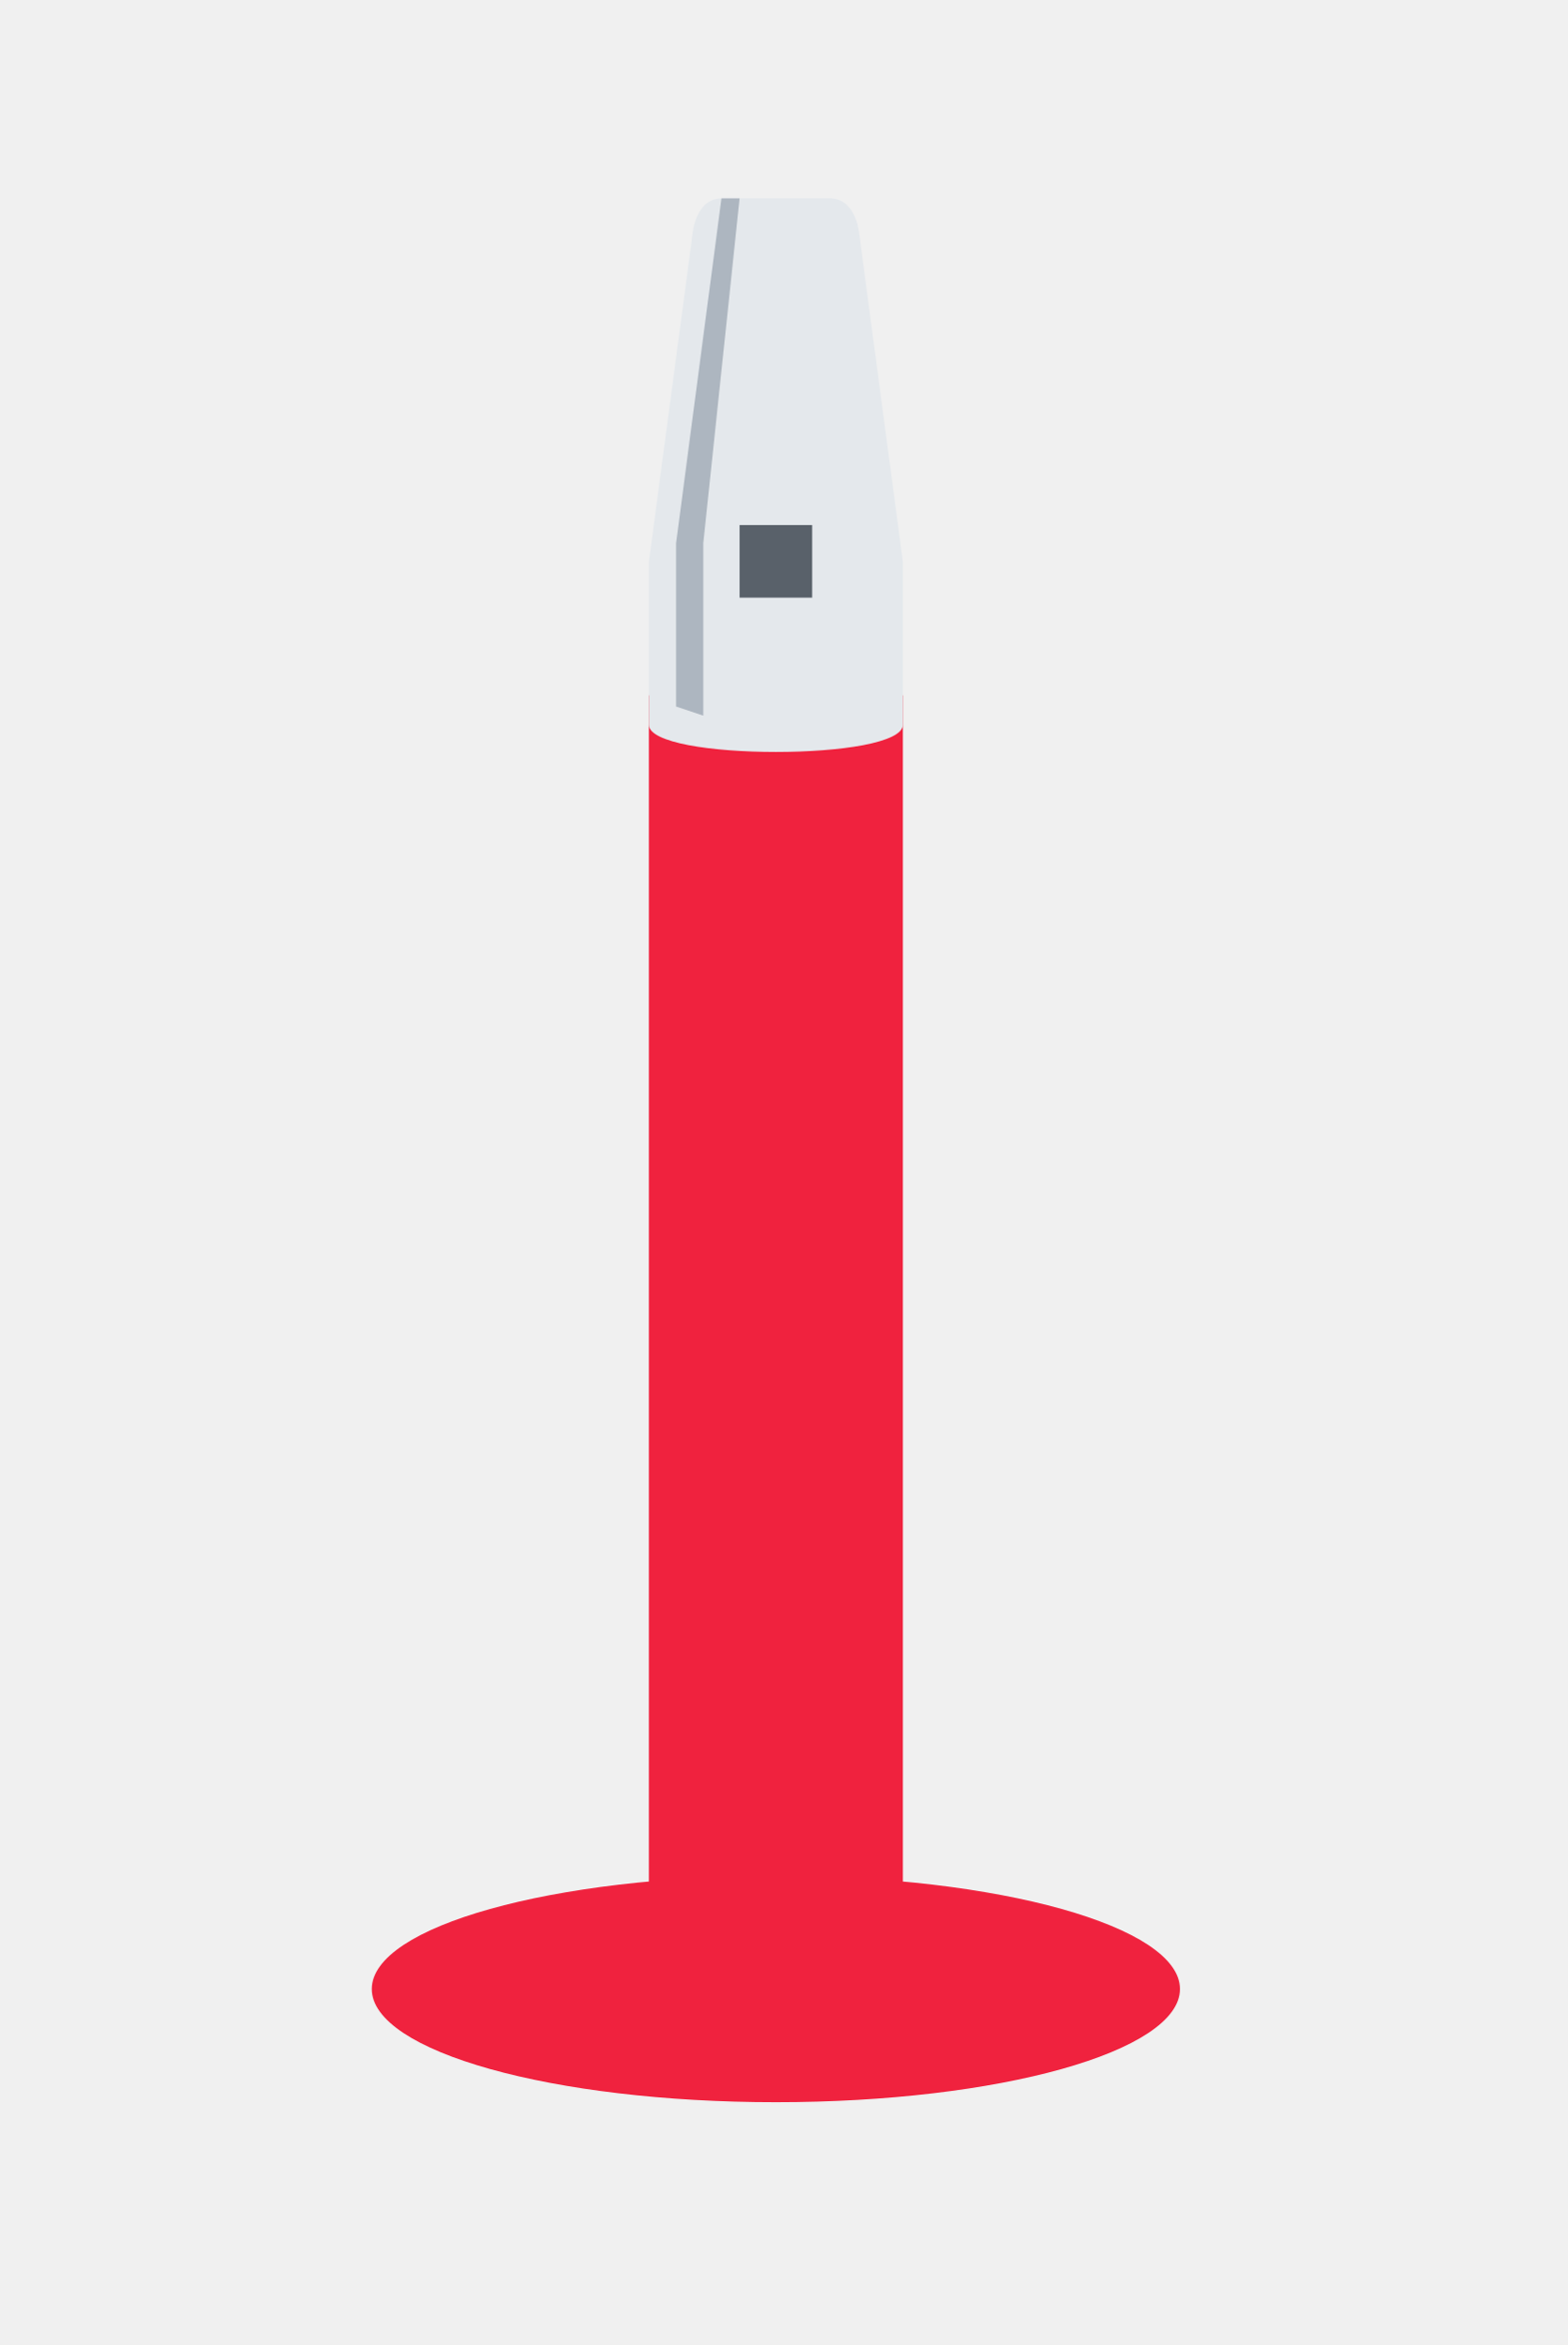
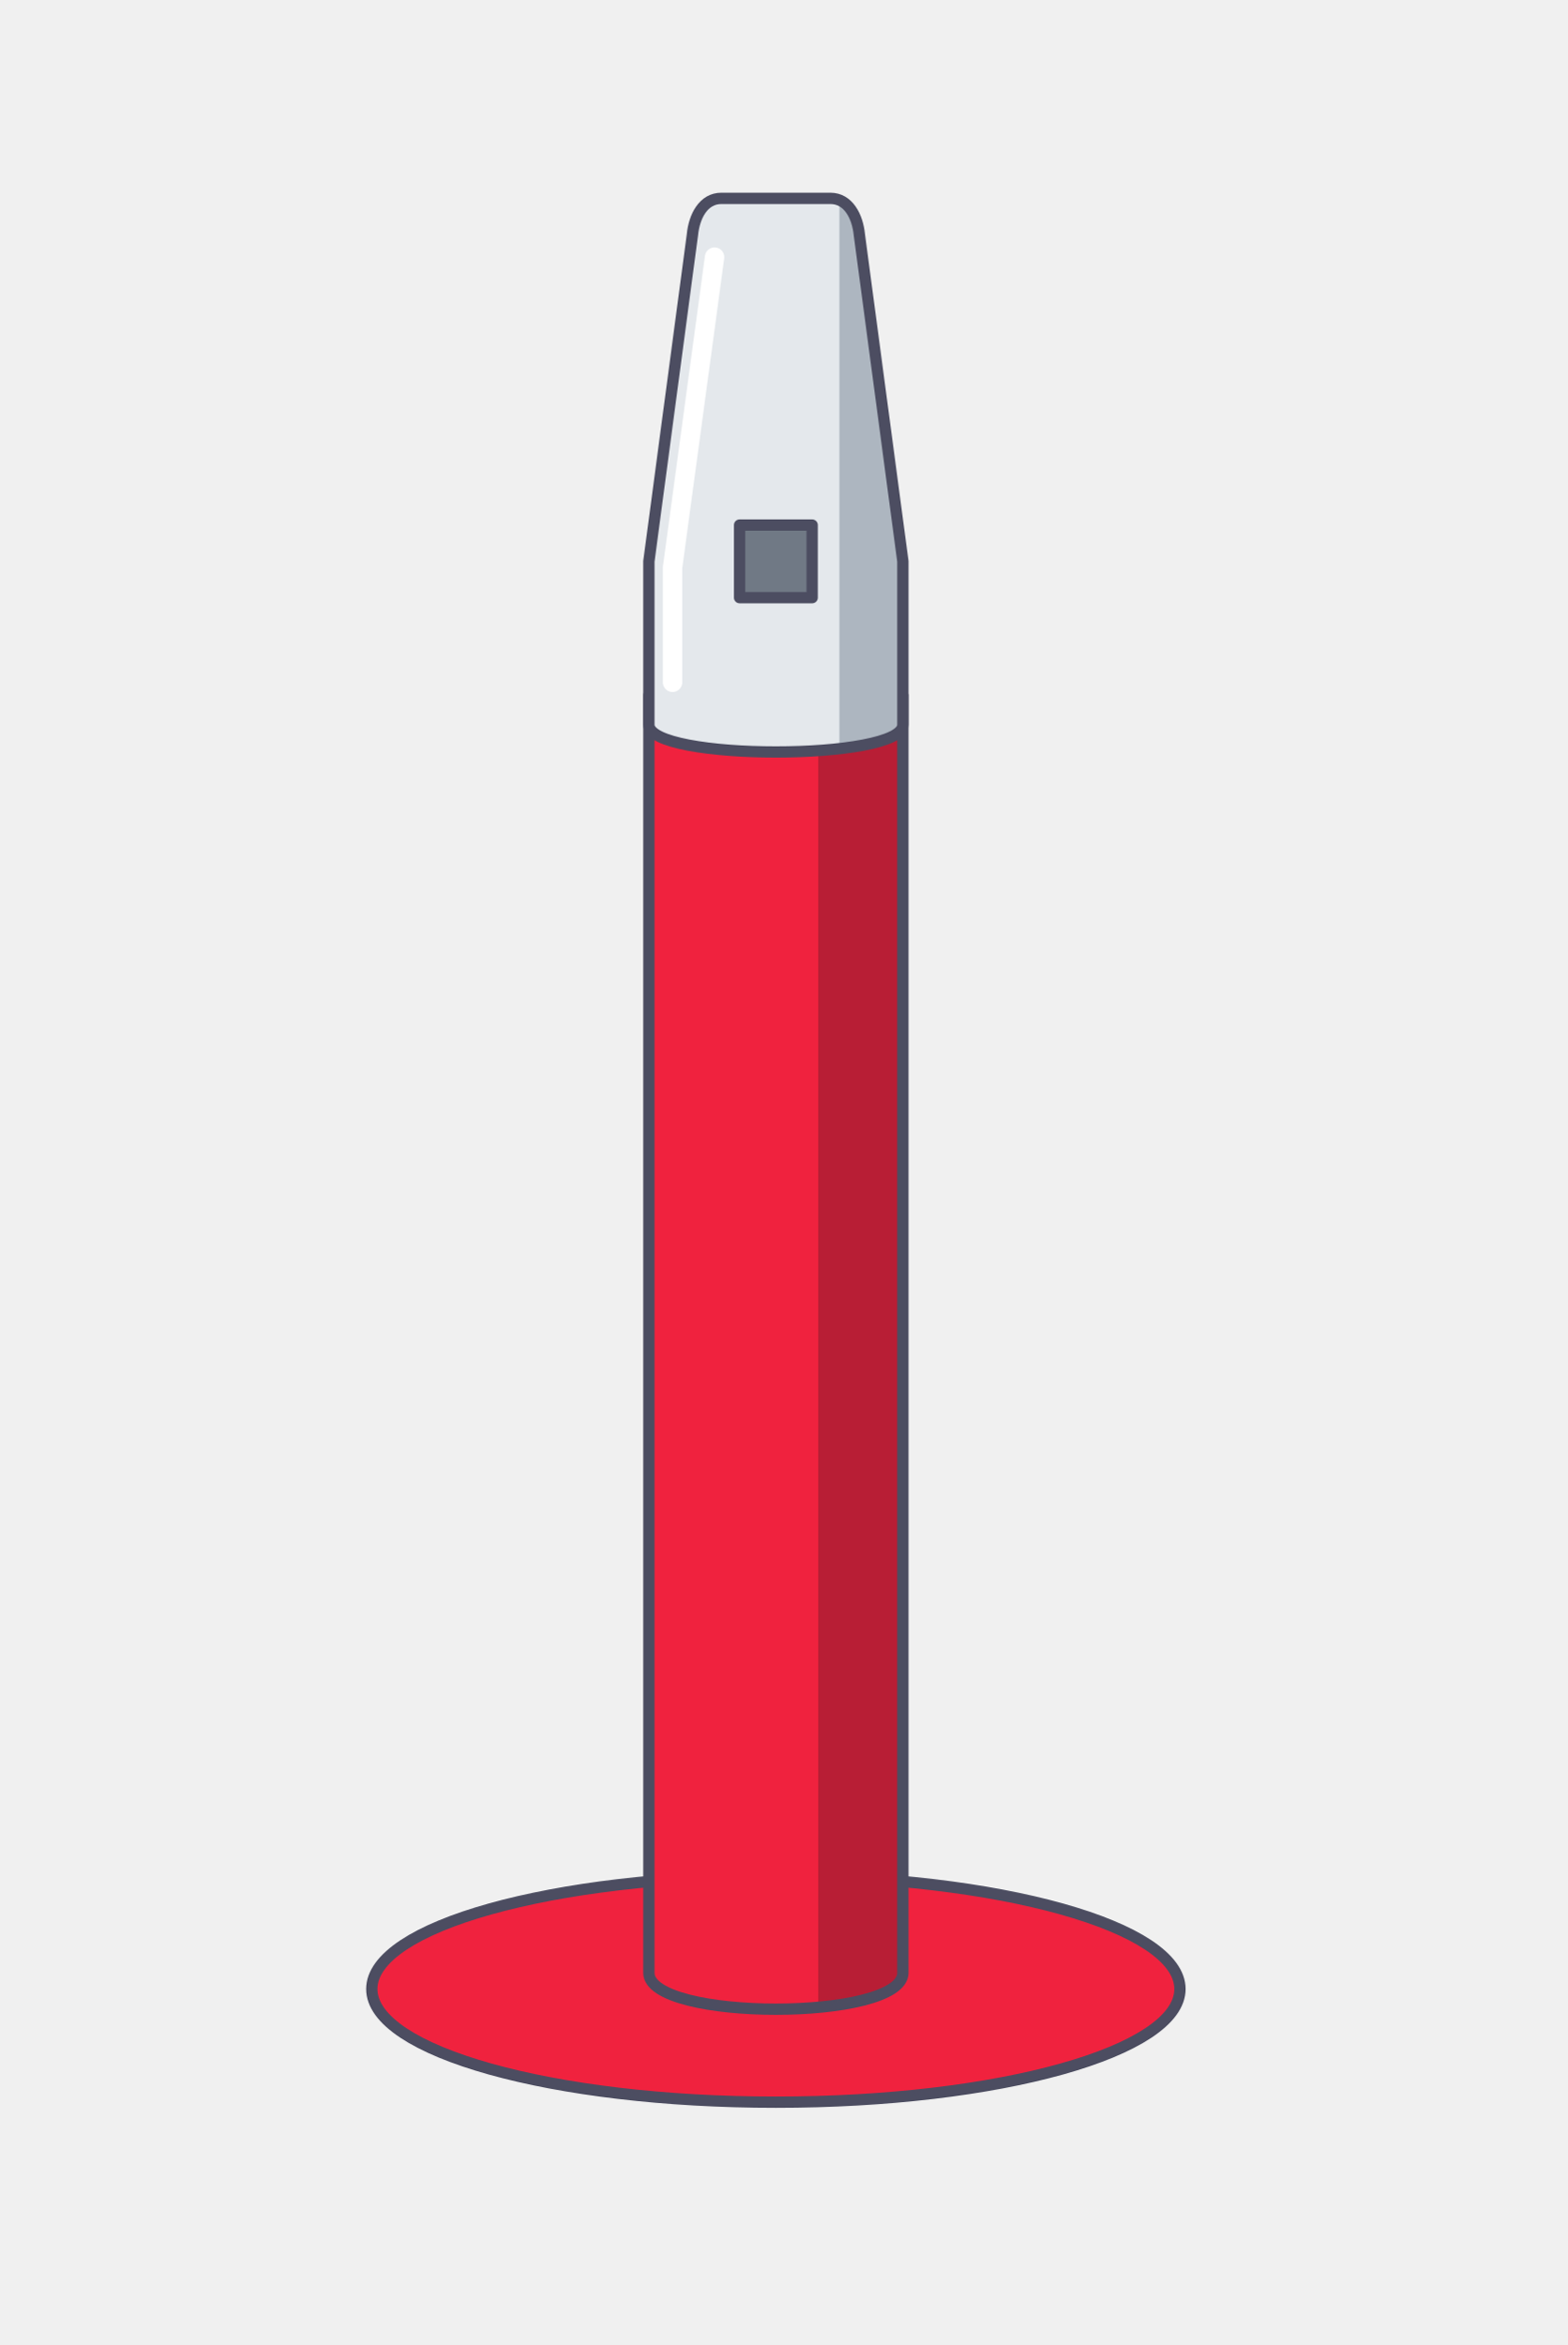
<svg xmlns="http://www.w3.org/2000/svg" width="97" height="145" viewBox="0 0 97 145" fill="none">
-   <path d="M48.015 130.04C61.826 130.04 73.022 126.905 73.022 123.038C73.022 119.171 61.826 116.036 48.015 116.036C34.203 116.036 23.007 119.171 23.007 123.038C23.007 126.905 34.203 130.04 48.015 130.04Z" fill="#F0223E" />
-   <path d="M40.155 43.013H55.874V122.037C55.874 125.038 40.155 125.038 40.155 122.037V43.013Z" fill="#F0223E" />
-   <path d="M44.646 12.269H51.383C52.506 12.269 53.067 13.392 53.18 14.514L55.874 34.725V44.83C55.874 47.076 40.155 47.076 40.155 44.83V34.725L42.85 14.514C42.962 13.392 43.523 12.269 44.646 12.269Z" fill="#E4E8EC" />
-   <path d="M44.646 12.269H45.769L43.523 33.602V44.269L41.839 43.707V33.602L44.646 12.269Z" fill="#ADB6C0" />
-   <path d="M45.769 32.479H50.26V36.97H45.769V32.479Z" fill="#59616A" />
+   <defs>
+     <clipPath id="whistle-2-clip-tube">
+       <path d="M40.155 43.013H55.874V122.037C55.874 125.038 40.155 125.038 40.155 122.037V43.013Z" />
+     </clipPath>
+     <clipPath id="whistle-2-clip-mouthpiece">
+       <path d="M44.646 12.269H51.383C52.506 12.269 53.067 13.392 53.18 14.514L55.874 34.725V44.83C55.874 47.076 40.155 47.076 40.155 44.83V34.725L42.85 14.514C42.962 13.392 43.523 12.269 44.646 12.269Z" />
+     </clipPath>
+   </defs>
+   <g data-part="base">
+     <g data-layer="fill">
+       <path d="M48.015 130.04C61.826 130.04 73.022 126.905 73.022 123.038C73.022 119.171 61.826 116.036 48.015 116.036C34.203 116.036 23.007 119.171 23.007 123.038C23.007 126.905 34.203 130.04 48.015 130.04Z" fill="#F0223E" />
+     </g>
+     <g data-layer="line" stroke="#4C4D61" stroke-width="0.7" stroke-linejoin="round" stroke-linecap="round">
+       <path d="M48.015 130.04C61.826 130.04 73.022 126.905 73.022 123.038C73.022 119.171 61.826 116.036 48.015 116.036C34.203 116.036 23.007 119.171 23.007 123.038C23.007 126.905 34.203 130.04 48.015 130.04Z" />
+     </g>
+   </g>
+   <g data-part="tube">
+     <g data-layer="fill">
+       <path d="M40.155 43.013H55.874V122.037C55.874 125.038 40.155 125.038 40.155 122.037V43.013Z" fill="#F0223E" />
+     </g>
+     <g data-layer="shade">
+       <rect clip-path="url(#whistle-2-clip-tube)" x="50.635" y="42" width="7" height="85" fill="#B81E35" />
+     </g>
+     <g data-layer="line" stroke="#4C4D61" stroke-width="0.7" stroke-linejoin="round" stroke-linecap="round">
+       <path d="M40.155 43.013H55.874V122.037C55.874 125.038 40.155 125.038 40.155 122.037V43.013Z" />
+     </g>
+   </g>
+   <g data-part="mouthpiece">
+     <g data-layer="fill">
+       <path d="M44.646 12.269H51.383C52.506 12.269 53.067 13.392 53.18 14.514L55.874 34.725V44.83C55.874 47.076 40.155 47.076 40.155 44.83V34.725L42.85 14.514C42.962 13.392 43.523 12.269 44.646 12.269Z" fill="#E4E8EC" />
+     </g>
+     <g data-layer="shade">
+       <rect clip-path="url(#whistle-2-clip-mouthpiece)" x="51.945" y="11" width="5" height="37" fill="#ADB6C0" />
+     </g>
+     <g data-layer="highlight">
+       <path clip-path="url(#whistle-2-clip-mouthpiece)" d="M44.22 15.904L41.62 35.104V42.204" stroke="#FFFFFF" stroke-width="1.2" stroke-linejoin="round" stroke-linecap="round" />
+     </g>
+     <g data-layer="line" stroke="#4C4D61" stroke-width="0.7" stroke-linejoin="round" stroke-linecap="round">
+       <path d="M44.646 12.269H51.383C52.506 12.269 53.067 13.392 53.18 14.514L55.874 34.725V44.83C55.874 47.076 40.155 47.076 40.155 44.83V34.725L42.85 14.514C42.962 13.392 43.523 12.269 44.646 12.269Z" />
+     </g>
+   </g>
+   <g data-part="window">
+     <g data-layer="fill">
+       <path d="M45.769 32.479H50.26V36.97H45.769V32.479Z" fill="#707985" />
+     </g>
+     <g data-layer="line" stroke="#4C4D61" stroke-width="0.7" stroke-linejoin="round" stroke-linecap="round">
+       <path d="M45.769 32.479H50.26V36.97H45.769V32.479Z" />
+     </g>
+   </g>
</svg>
